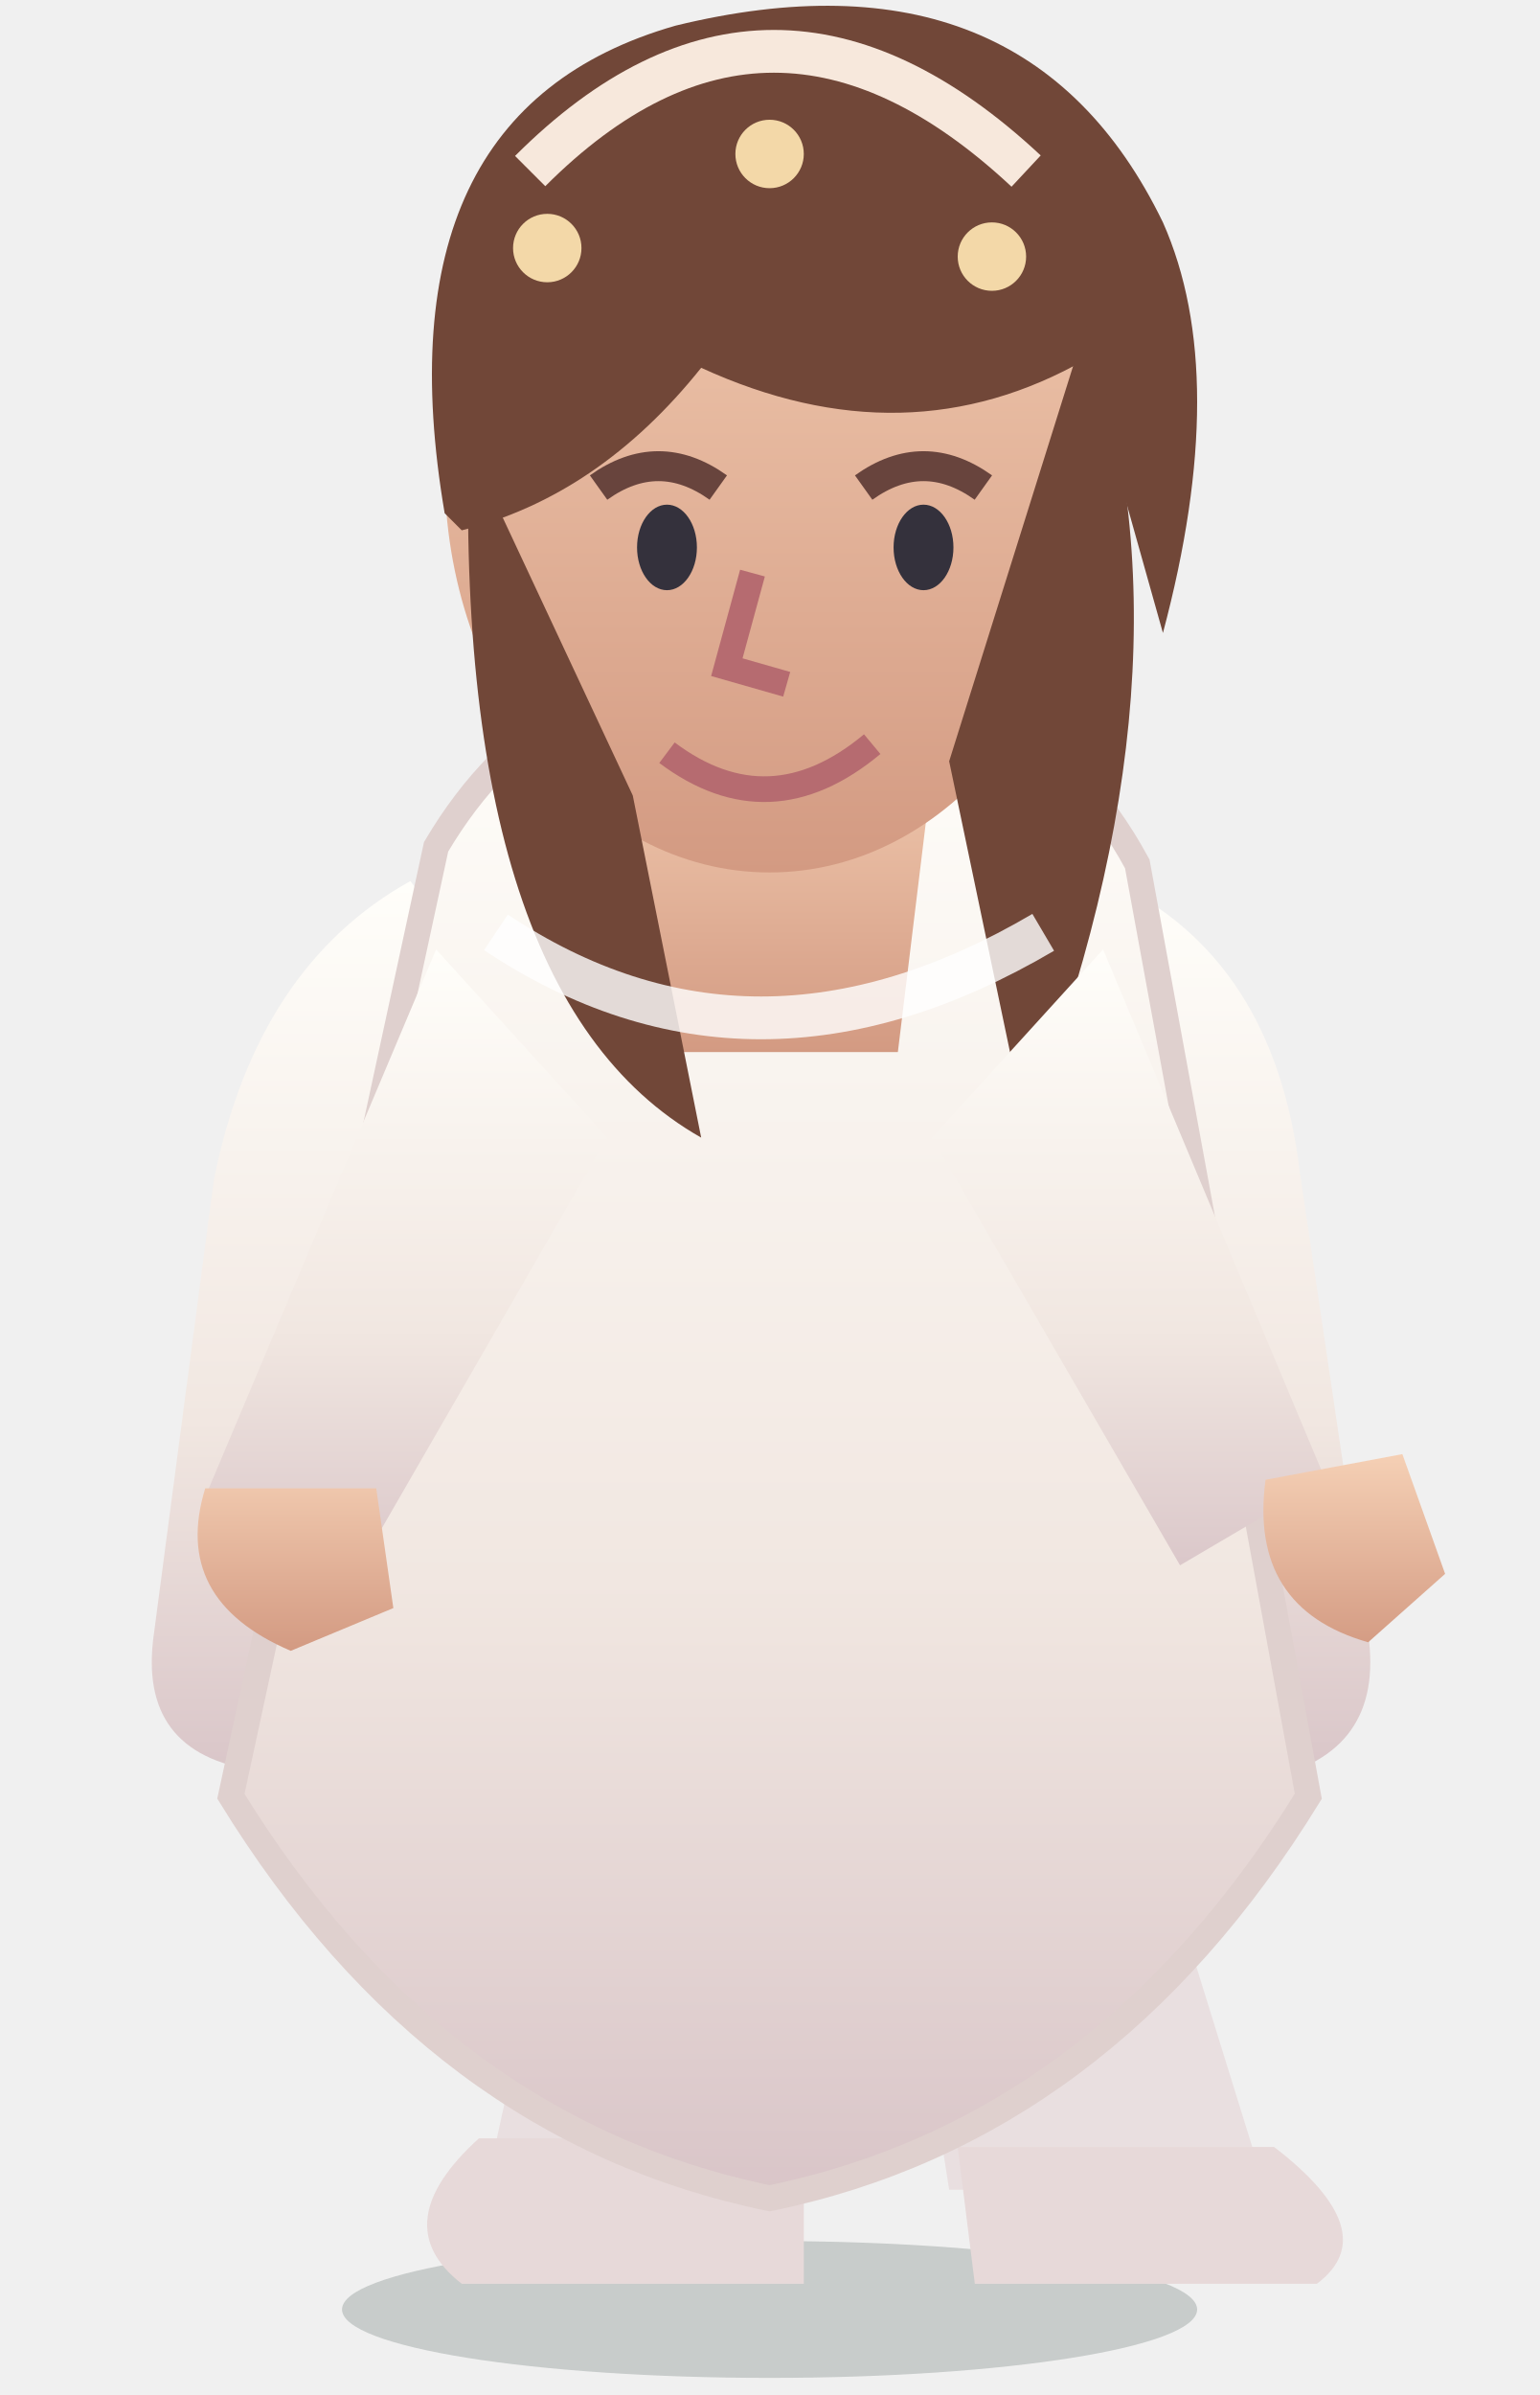
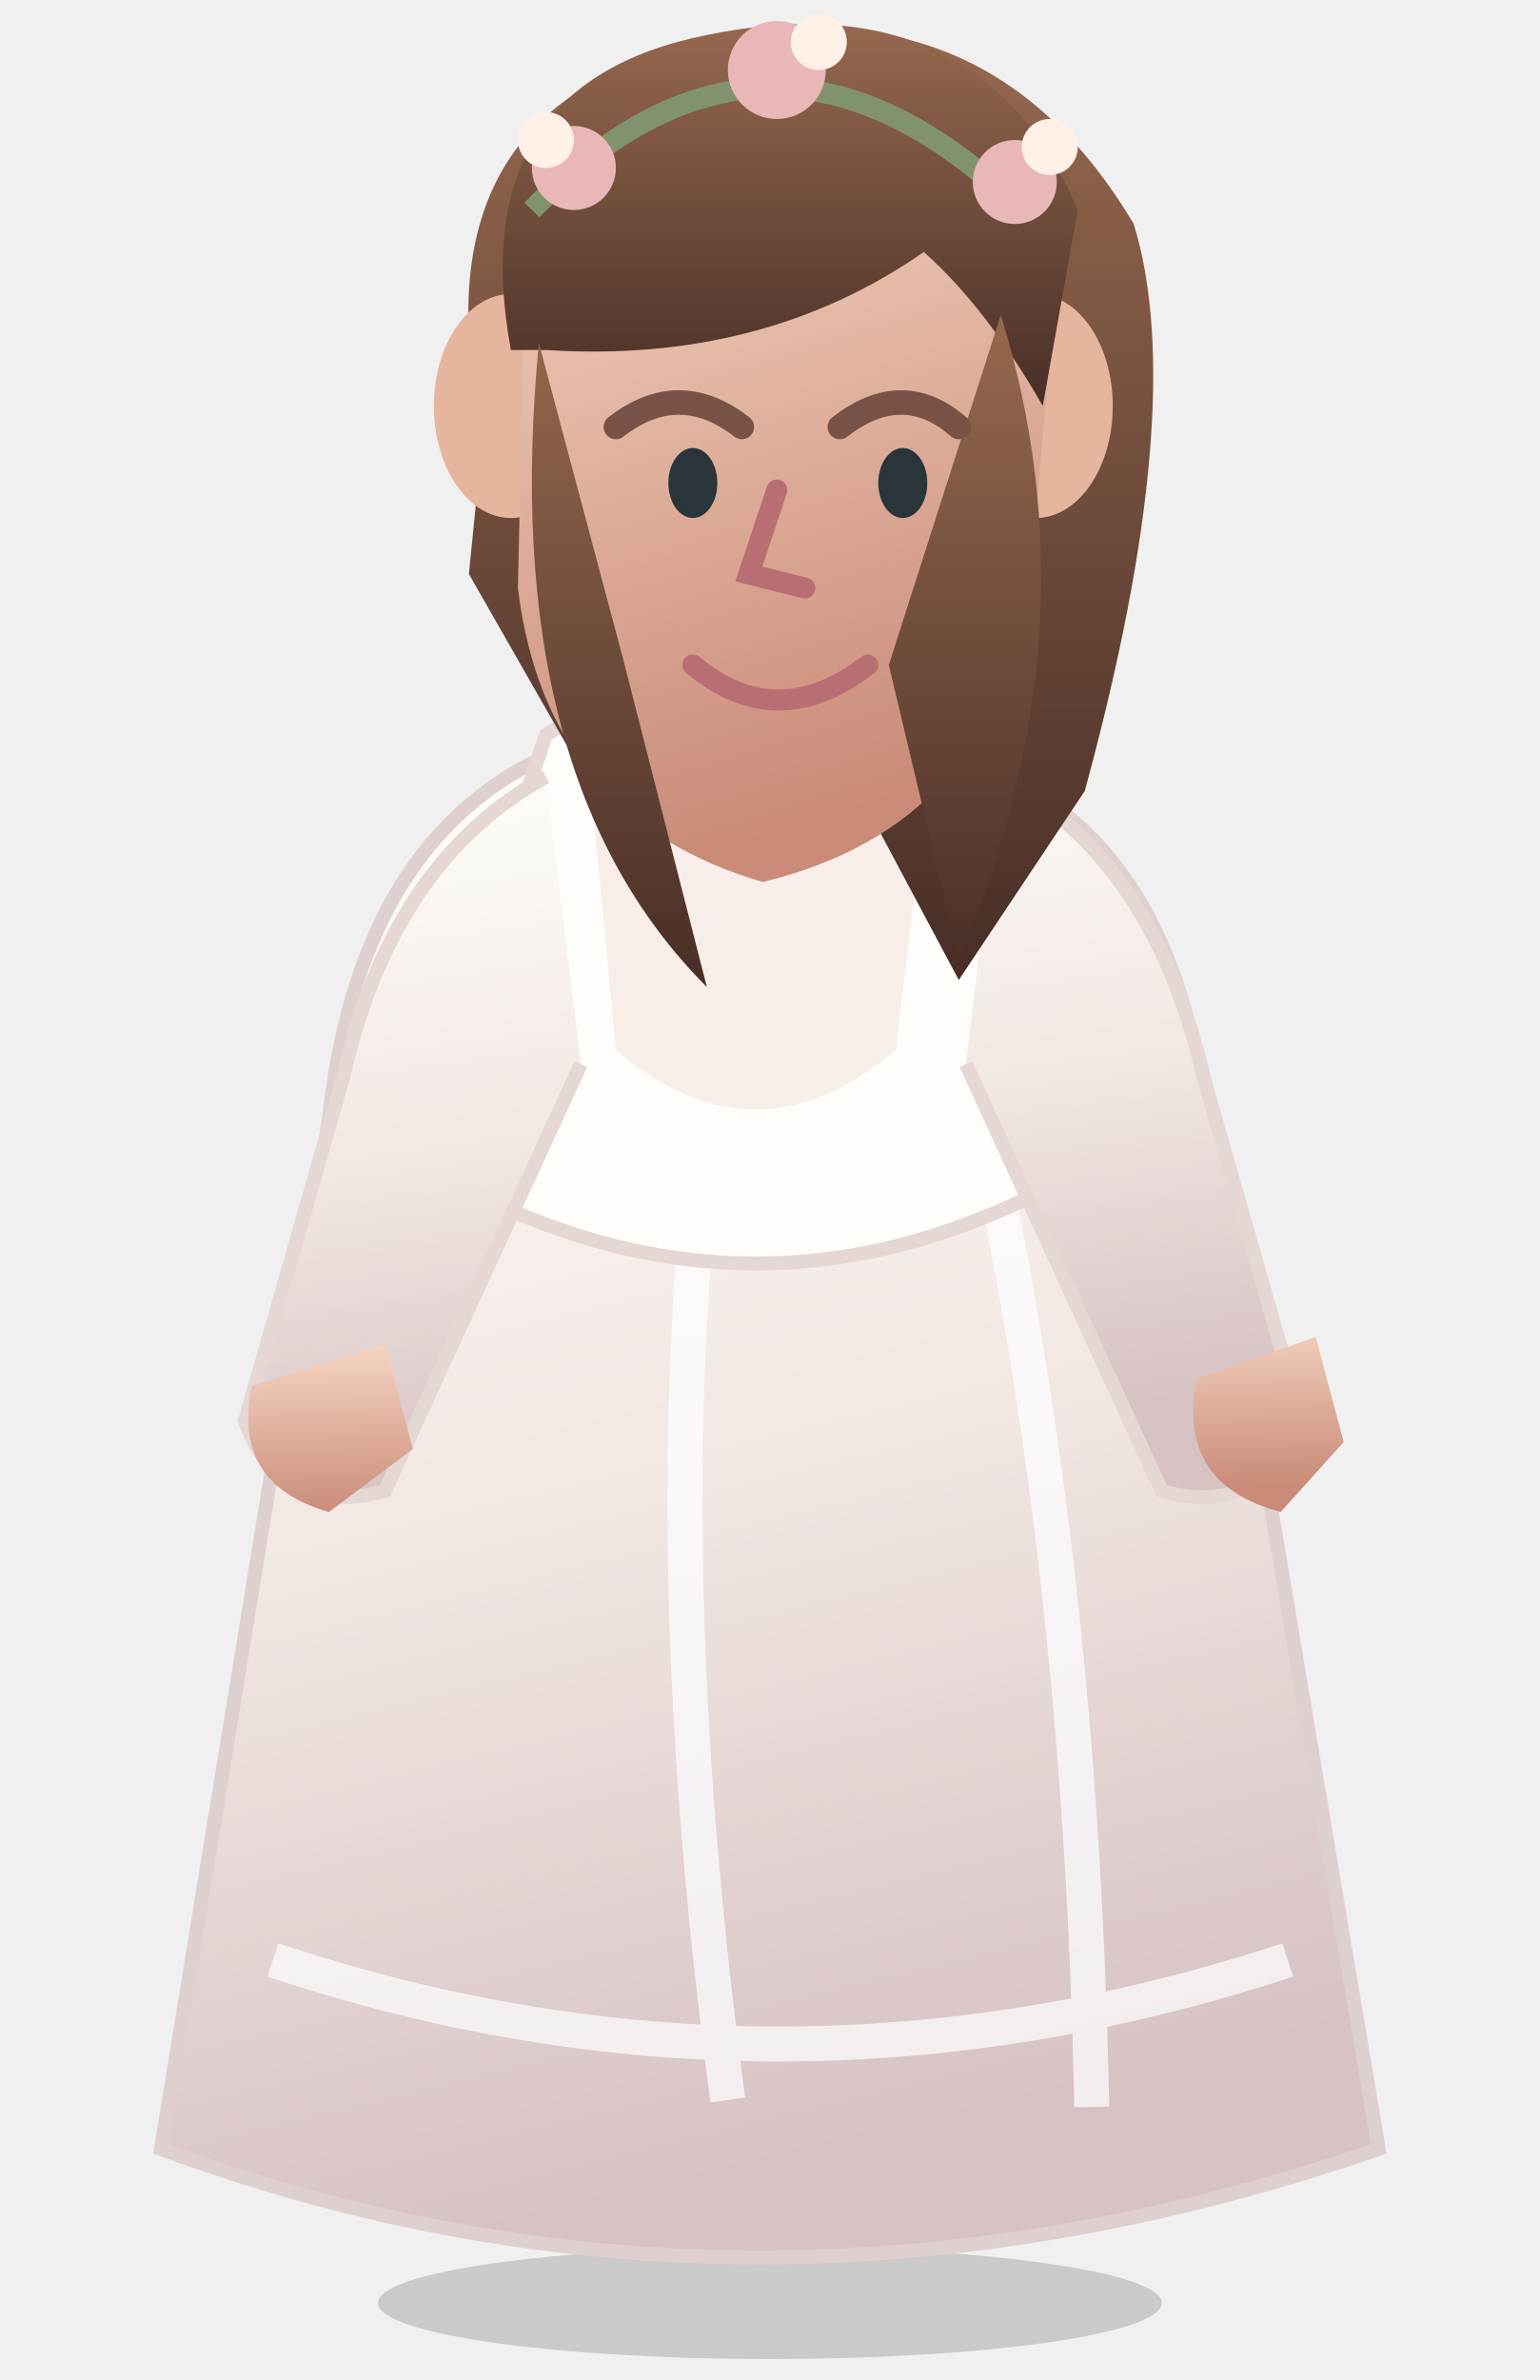
- <svg xmlns="http://www.w3.org/2000/svg" width="180" height="280" viewBox="0 0 180 280">
+ <svg xmlns="http://www.w3.org/2000/svg" width="220" height="340" viewBox="0 0 220 340">
  <defs>
-     <linearGradient id="dress" x2="0" y2="1">
+     <linearGradient id="s" x2=".2" y2="1">
+       <stop stop-color="#f8dac6" />
+       <stop offset="1" stop-color="#c98b78" />
+     </linearGradient>
+     <linearGradient id="d" x2=".2" y2="1">
      <stop stop-color="#fffefa" />
-       <stop offset=".6" stop-color="#f1e7e1" />
-       <stop offset="1" stop-color="#d9c5c8" />
+       <stop offset=".55" stop-color="#f1e7e3" />
+       <stop offset="1" stop-color="#d6c2c3" />
    </linearGradient>
-     <linearGradient id="skin2" x2="0" y2="1">
-       <stop stop-color="#f5d0b5" />
-       <stop offset="1" stop-color="#d39a82" />
+     <linearGradient id="h" x2="0" y2="1">
+       <stop stop-color="#96684e" />
+       <stop offset="1" stop-color="#482e27" />
    </linearGradient>
  </defs>
-   <ellipse cx="90" cy="270" rx="50" ry="8" fill="#263a35" opacity=".2" />
-   <path d="M68 205l-11 50h36l5-55M103 205l8 51h37l-18-58" fill="#e9dfe0" />
-   <path d="M56 250h38v17H54q-9-7 2-17M112 251h37q13 10 5 16h-40z" fill="#e7d9d9" />
-   <path d="M48 103q-18 10-23 35l-7 53q-2 14 12 16l19-7 14-76M130 103q19 9 22 34l8 54q2 14-12 17l-19-7-14-75" fill="url(#dress)" />
-   <path d="M51 99q13-22 39-22 30 0 43 24l20 109q-24 39-63 47-39-8-63-47z" fill="url(#dress)" stroke="#dfd0ce" stroke-width="3" />
-   <path d="M70 82q20 17 40 0l-5 41H75z" fill="url(#skin2)" />
-   <ellipse cx="90" cy="55" rx="38" ry="47" fill="url(#skin2)" />
-   <path d="M52 60q-8-47 27-57 41-10 57 23 8 18 0 48l-9-32q-21 12-45 1-12 15-28 19z" fill="#714738" />
-   <path d="M55 46q-3 70 27 87l-8-40-22-47M127 38q14 40-7 94l-9-43z" fill="#714738" />
-   <path d="M70 57q7-5 14 0M101 57q7-5 14 0" stroke="#68443d" stroke-width="3.5" fill="none" />
-   <ellipse cx="78" cy="64" rx="3.5" ry="5" fill="#34313c" />
-   <ellipse cx="108" cy="64" rx="3.5" ry="5" fill="#34313c" />
-   <path d="M88 67l-3 11 7 2M78 88q12 9 24-1" stroke="#b66b70" stroke-width="3" fill="none" />
-   <path d="M51 111l-27 64 17 10 30-52M129 111l26 62-17 10-29-50" fill="url(#dress)" />
-   <path d="M24 174q-4 13 10 19l12-5-2-14M148 173q-2 15 12 19l9-8-5-14" fill="url(#skin2)" />
-   <path d="M58 109q30 20 64 0" stroke="#fff" stroke-width="5" fill="none" opacity=".8" />
-   <path d="M62 20q28-28 58 0" stroke="#f7e8dc" stroke-width="5" fill="none" />
-   <g fill="#f3d8a8">
-     <circle cx="64" cy="29" r="4" />
-     <circle cx="116" cy="30" r="4" />
-     <circle cx="90" cy="18" r="4" />
+   <ellipse cx="110" cy="329" rx="56" ry="8" fill="#26372e" opacity=".2" />
+   <path d="M76 109Q51 122 47 160L23 307q84 31 174 0l-25-149q-5-39-33-49z" fill="url(#d)" stroke="#dfd0d0" stroke-width="2" />
+   <path d="M108 120q-18 76-4 180M130 121q24 78 26 180M39 280q72 24 145 0" fill="none" stroke="#fff" stroke-width="5" opacity=".7" />
+   <path d="M78 105q30-19 63 0l17 60q-50 31-100 0z" fill="#fffdfa" stroke="#e5d7d4" stroke-width="2" />
+   <path d="M84 108q25 20 49 0l-5 42q-20 17-40 0z" fill="#f7eee9" />
+   <path d="M78 111q-22 12-29 43l-14 49q5 14 20 10l28-61M143 111q22 12 29 43l14 49q-6 14-20 10l-28-61" fill="url(#d)" stroke="#e5d7d4" stroke-width="2" />
+   <path d="M36 198q-3 14 11 18l12-9-4-15M171 197q-3 15 12 19l9-10-4-15" fill="url(#s)" />
+   <path d="M92 81h35v34q-17 16-35 0z" fill="url(#s)" />
+   <path d="M69 62Q59 17 97 7q43-12 65 25 8 26-7 81l-18 27-16-30-34 7-20-35z" fill="url(#h)" />
+   <ellipse cx="73" cy="58" rx="11" ry="16" fill="#e6b59d" />
+   <ellipse cx="148" cy="58" rx="11" ry="16" fill="#e6b59d" />
+   <path d="M75 40Q76 7 109 7q39 0 42 34l-4 43q-5 34-38 42-31-9-35-42z" fill="url(#s)" />
+   <path d="M73 50Q66 12 101 5q39-8 53 25l-5 28q-8-14-17-22-23 16-54 14z" fill="url(#h)" />
+   <path d="M77 49q-6 62 24 92l-12-47zM143 45q14 45-6 92l-10-42z" fill="url(#h)" />
+   <path d="M88 61q9-7 18 0M120 61q9-7 17 0" stroke="#795247" stroke-width="3.5" fill="none" stroke-linecap="round" />
+   <ellipse cx="99" cy="69" rx="3.5" ry="5" fill="#29353a" />
+   <ellipse cx="129" cy="69" rx="3.5" ry="5" fill="#29353a" />
+   <path d="M111 70l-4 12 8 2M99 95q12 10 25 0" stroke="#b86f73" stroke-width="3" fill="none" stroke-linecap="round" />
+   <path d="M76 30q34-35 70 0" fill="none" stroke="#80936e" stroke-width="3" />
+   <g fill="#e9b7b7">
+     <circle cx="82" cy="24" r="6" />
+     <circle cx="111" cy="10" r="7" />
+     <circle cx="145" cy="26" r="6" />
+   </g>
+   <g fill="#fff1e7">
+     <circle cx="78" cy="20" r="4" />
+     <circle cx="117" cy="6" r="4" />
+     <circle cx="150" cy="21" r="4" />
  </g>
</svg>
